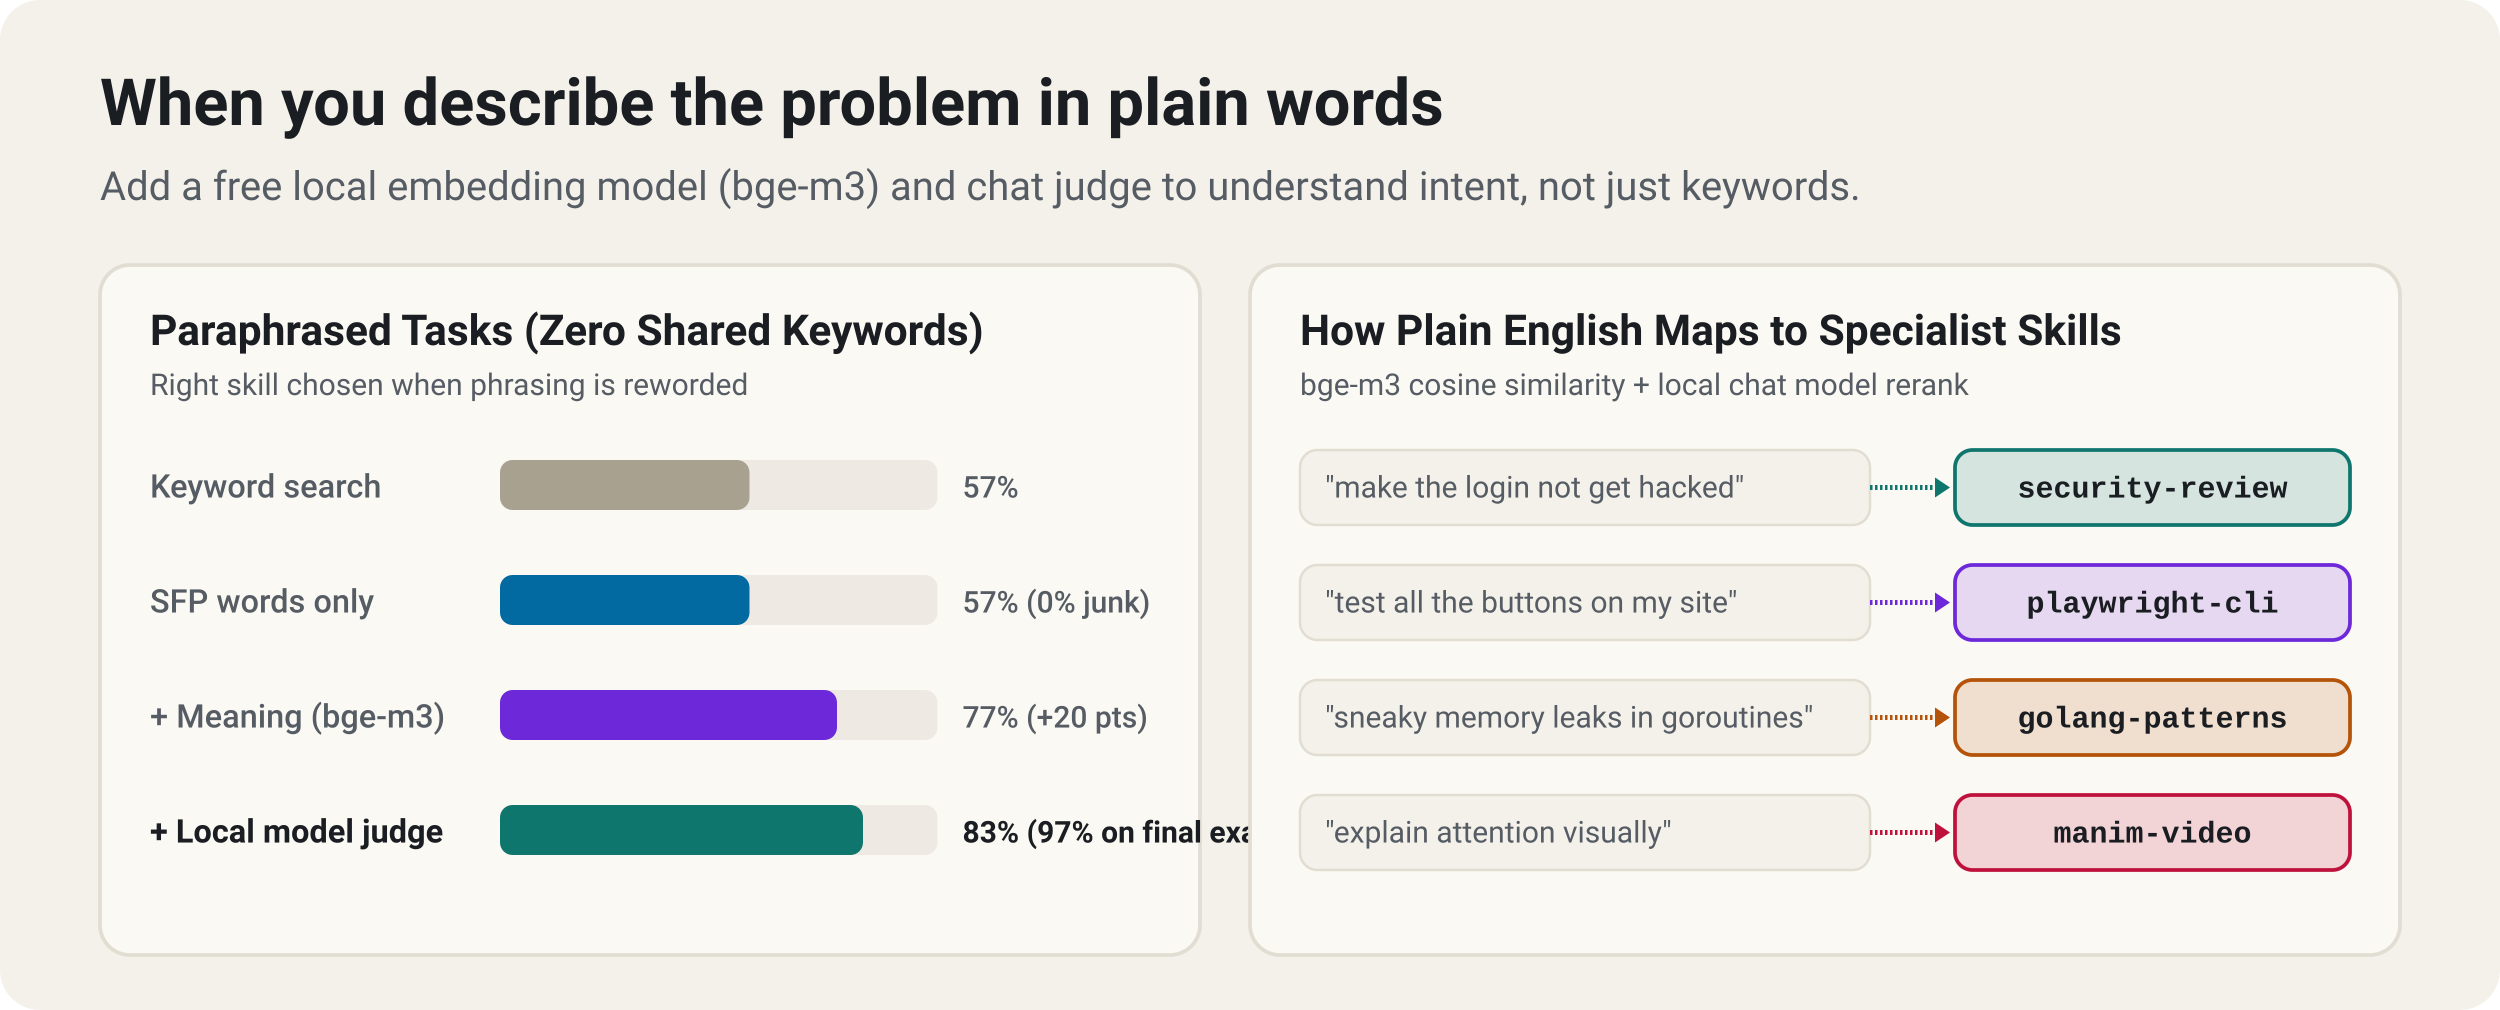
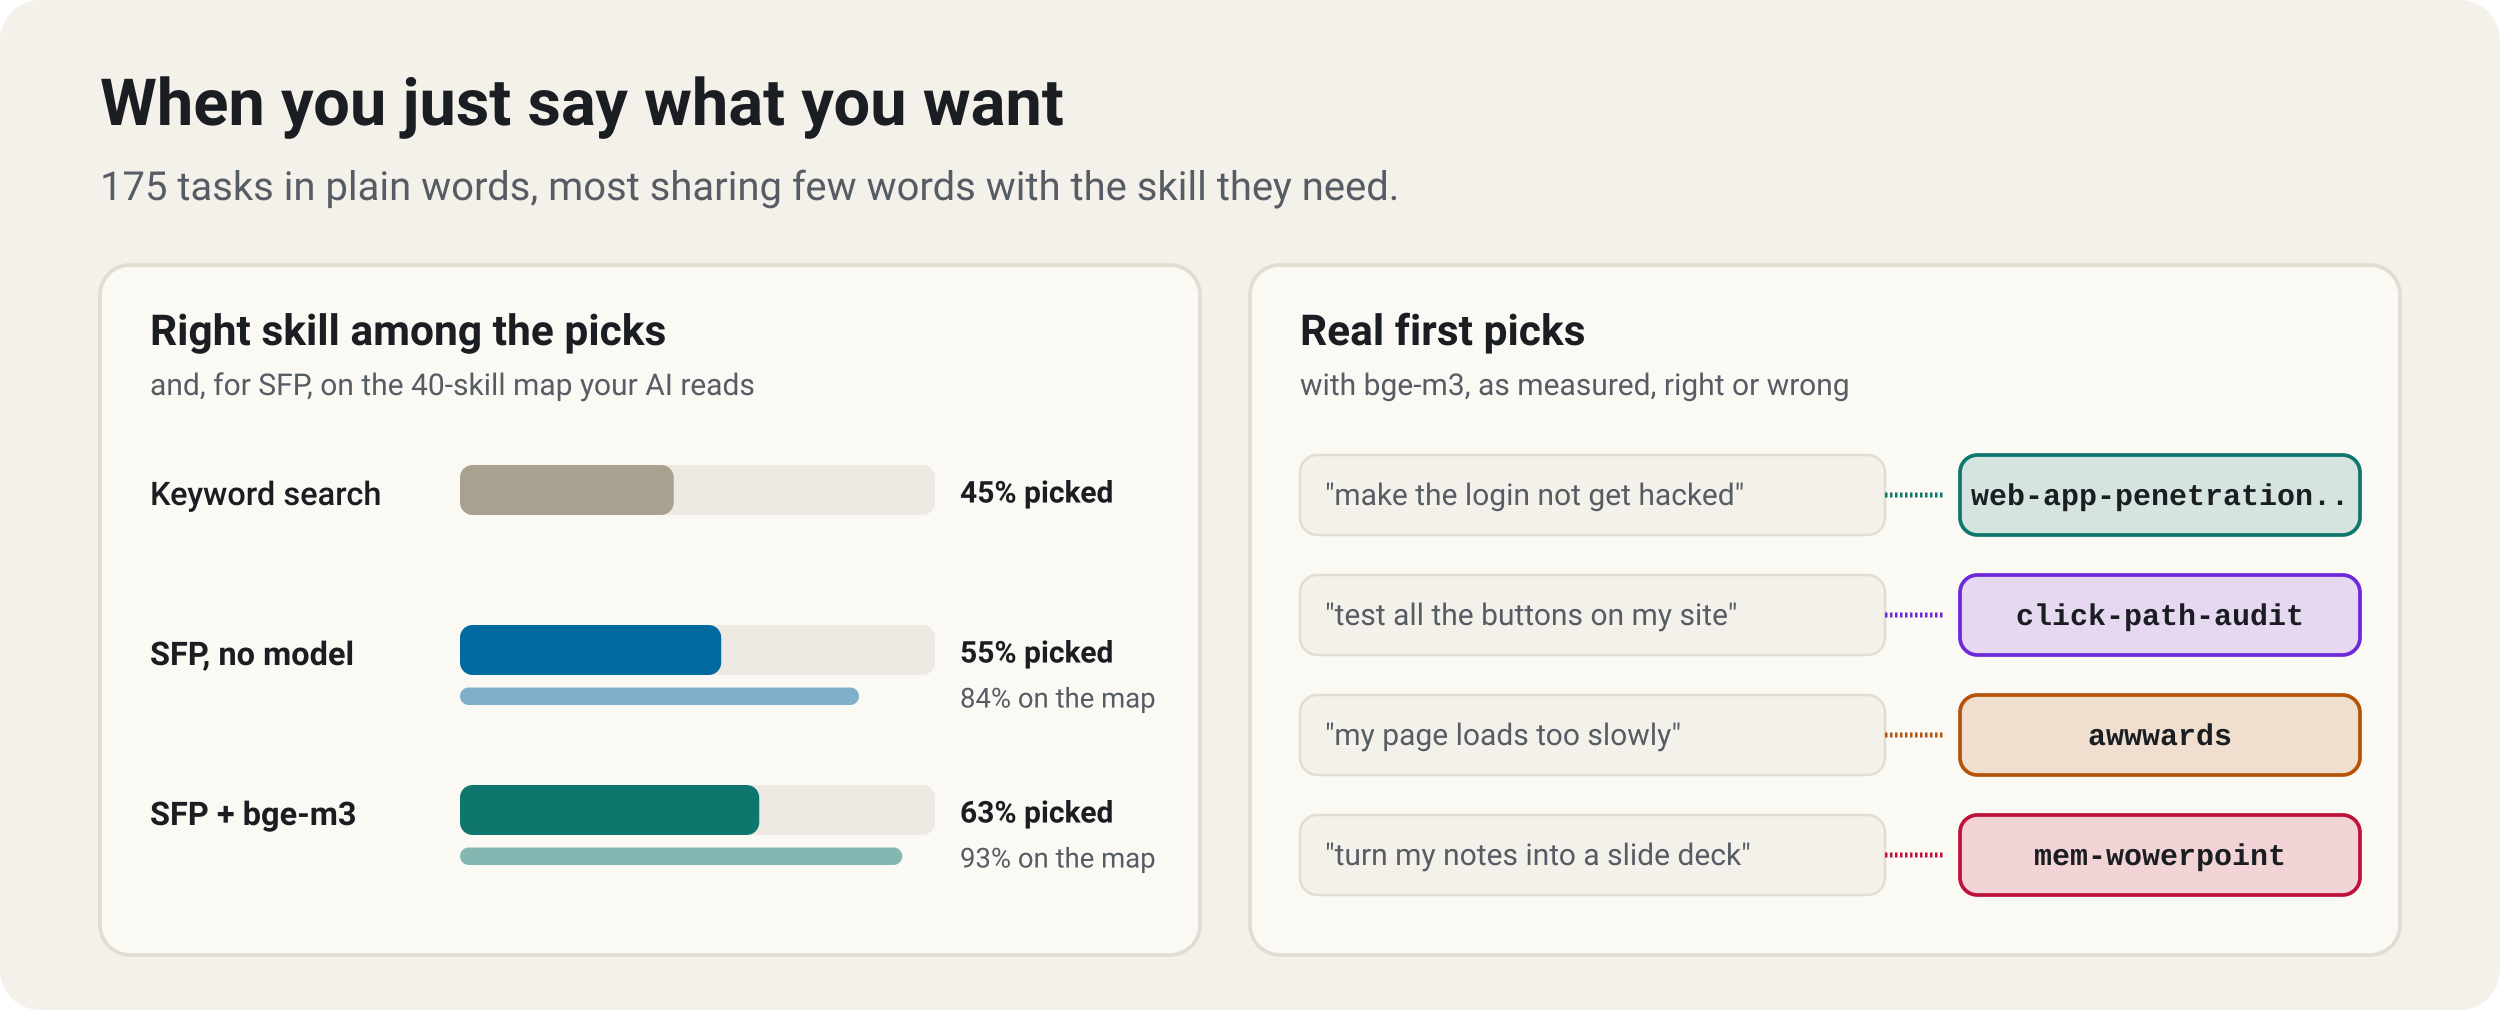
<svg xmlns="http://www.w3.org/2000/svg" width="1000" height="404" viewBox="0 0 1000 404" role="img" aria-labelledby="t d">
  <style>
text{font-family:ui-sans-serif, system-ui, -apple-system, 'Segoe UI', Roboto, 'Helvetica Neue', Arial, sans-serif}
.mono{font-family:ui-monospace, SFMono-Regular, 'SF Mono', Menlo, Consolas, 'Liberation Mono', monospace}
.draw{stroke-dasharray:1;stroke-dashoffset:0;animation:draw 1.1s cubic-bezier(.23,1,.32,1) both}
.rise{animation:rise .7s cubic-bezier(.23,1,.32,1) both}
.fade{animation:fade .8s ease-out both}
.grow{transform-box:fill-box;transform-origin:left center;animation:grow 1.1s cubic-bezier(.23,1,.32,1) both}
.pop{transform-box:fill-box;transform-origin:center;animation:pop .5s cubic-bezier(.23,1,.32,1) both}
.glow{animation:glow 2.6s ease-in-out infinite}
.blink{animation:blink 1s steps(1) infinite}
@keyframes draw{from{stroke-dashoffset:1}to{stroke-dashoffset:0}}
@keyframes rise{from{opacity:0;transform:translateY(10px)}to{opacity:1;transform:none}}
@keyframes fade{from{opacity:0}to{opacity:1}}
@keyframes grow{from{transform:scaleX(0)}to{transform:scaleX(1)}}
@keyframes pop{from{opacity:0;transform:scale(.6)}to{opacity:1;transform:scale(1)}}
@keyframes glow{0%,100%{opacity:.45}50%{opacity:1}}
@keyframes blink{0%{opacity:1}50%{opacity:0}}
@media (prefers-reduced-motion:reduce){*{animation:none!important}.pulse,.cover{display:none}}
</style>
  <rect width="1000" height="404" rx="16" fill="#f4f1ea" />
-   <text x="40" y="50" font-size="26" font-weight="700" fill="#1a1d21" text-anchor="start" class="rise">When you describe the problem in plain words</text>
-   <text x="40" y="80" font-size="16" font-weight="400" fill="#565c64" text-anchor="start" class="rise" style="animation-delay:0.10s">Add a free local embedding model (bge-m3) and chat judge to understand intent, not just keywords.</text>
+   <text x="40" y="50" font-size="26" font-weight="700" fill="#1a1d21" text-anchor="start" class="rise">When you just say what you want</text>
+   <text x="40" y="80" font-size="16" font-weight="400" fill="#565c64" text-anchor="start" class="rise" style="animation-delay:0.10s">175 tasks in plain words, most sharing few words with the skill they need.</text>
  <g class="rise" style="animation-delay:0.15s">
    <rect x="40" y="106" width="440" height="276" rx="12" fill="#fbf9f4" stroke="#e2ddd2" stroke-width="1.5" />
-     <text x="60" y="138" font-size="17" font-weight="700" fill="#1a1d21" text-anchor="start">Paraphrased Tasks (Zero Shared Keywords)</text>
-     <text x="60" y="158" font-size="12" font-weight="400" fill="#565c64" text-anchor="start">Right skill chosen when phrasing is reworded</text>
+     <text x="60" y="138" font-size="17" font-weight="700" fill="#1a1d21" text-anchor="start">Right skill among the picks</text>
+     <text x="60" y="158" font-size="12" font-weight="400" fill="#565c64" text-anchor="start">and, for SFP, on the 40-skill map your AI reads</text>
  </g>
-   <text x="60" y="199" font-size="13" font-weight="500" fill="#565c64" text-anchor="start" class="fade" style="animation-delay:0.30s">Keyword search</text>
-   <rect x="200" y="184" width="175" height="20" rx="5" fill="#e2ddd2" fill-opacity=".5" />
-   <rect class="grow" x="200" y="184" width="99.8" height="20" rx="5" fill="#a8a190" style="animation-delay:0.50s" />
-   <text x="385" y="199" font-size="12" font-weight="500" fill="#565c64" text-anchor="start" class="fade" style="animation-delay:0.90s">57%</text>
-   <text x="60" y="245" font-size="13" font-weight="500" fill="#565c64" text-anchor="start" class="fade" style="animation-delay:0.40s">SFP words only</text>
-   <rect x="200" y="230" width="175" height="20" rx="5" fill="#e2ddd2" fill-opacity=".5" />
-   <rect class="grow" x="200" y="230" width="99.8" height="20" rx="5" fill="#0369a1" style="animation-delay:0.64s" />
-   <text x="385" y="245" font-size="12" font-weight="500" fill="#565c64" text-anchor="start" class="fade" style="animation-delay:1.00s">57% (0% junk)</text>
-   <text x="60" y="291" font-size="13" font-weight="500" fill="#565c64" text-anchor="start" class="fade" style="animation-delay:0.50s">+ Meaning (bge-m3)</text>
-   <rect x="200" y="276" width="175" height="20" rx="5" fill="#e2ddd2" fill-opacity=".5" />
-   <rect class="grow" x="200" y="276" width="134.8" height="20" rx="5" fill="#6d28d9" style="animation-delay:0.78s" />
-   <text x="385" y="291" font-size="12" font-weight="500" fill="#565c64" text-anchor="start" class="fade" style="animation-delay:1.10s">77% (+20 pts)</text>
-   <text x="60" y="337" font-size="13" font-weight="700" fill="#1a1d21" text-anchor="start" class="fade" style="animation-delay:0.60s">+ Local model judge</text>
-   <rect x="200" y="322" width="175" height="20" rx="5" fill="#e2ddd2" fill-opacity=".5" />
-   <rect class="grow" x="200" y="322" width="145.2" height="20" rx="5" fill="#0f766e" style="animation-delay:0.92s" />
-   <text x="385" y="337" font-size="12" font-weight="700" fill="#1a1d21" text-anchor="start" class="fade" style="animation-delay:1.20s">83% (97% on final exam)</text>
+   <text x="60" y="202" font-size="13" font-weight="500" fill="#1a1d21" text-anchor="start" class="fade" style="animation-delay:0.30s">Keyword search</text>
+   <rect x="184" y="186" width="190" height="20" rx="5" fill="#e2ddd2" fill-opacity=".5" />
+   <rect class="grow" x="184" y="186" width="85.5" height="20" rx="5" fill="#a8a190" style="animation-delay:0.50s" />
+   <text x="384" y="201" font-size="12" font-weight="700" fill="#1a1d21" text-anchor="start" class="fade" style="animation-delay:0.90s">45% picked</text>
+   <text x="60" y="266" font-size="13" font-weight="700" fill="#1a1d21" text-anchor="start" class="fade" style="animation-delay:0.40s">SFP, no model</text>
+   <rect x="184" y="250" width="190" height="20" rx="5" fill="#e2ddd2" fill-opacity=".5" />
+   <rect class="grow" x="184" y="250" width="104.5" height="20" rx="5" fill="#0369a1" style="animation-delay:0.64s" />
+   <text x="384" y="265" font-size="12" font-weight="700" fill="#1a1d21" text-anchor="start" class="fade" style="animation-delay:1.00s">55% picked</text>
+   <rect class="grow" x="184" y="275" width="159.6" height="7" rx="3.5" fill="#0369a1" fill-opacity=".5" style="animation-delay:0.84s" />
+   <text x="384" y="283" font-size="11" font-weight="400" fill="#565c64" text-anchor="start" class="fade" style="animation-delay:1.10s">84% on the map</text>
+   <text x="60" y="330" font-size="13" font-weight="700" fill="#1a1d21" text-anchor="start" class="fade" style="animation-delay:0.50s">SFP + bge-m3</text>
+   <rect x="184" y="314" width="190" height="20" rx="5" fill="#e2ddd2" fill-opacity=".5" />
+   <rect class="grow" x="184" y="314" width="119.7" height="20" rx="5" fill="#0f766e" style="animation-delay:0.78s" />
+   <text x="384" y="329" font-size="12" font-weight="700" fill="#1a1d21" text-anchor="start" class="fade" style="animation-delay:1.10s">63% picked</text>
+   <rect class="grow" x="184" y="339" width="176.9" height="7" rx="3.5" fill="#0f766e" fill-opacity=".5" style="animation-delay:0.98s" />
+   <text x="384" y="347" font-size="11" font-weight="400" fill="#565c64" text-anchor="start" class="fade" style="animation-delay:1.20s">93% on the map</text>
  <g class="rise" style="animation-delay:0.25s">
    <rect x="500" y="106" width="460" height="276" rx="12" fill="#fbf9f4" stroke="#e2ddd2" stroke-width="1.5" />
-     <text x="520" y="138" font-size="17" font-weight="700" fill="#1a1d21" text-anchor="start">How Plain English Maps to Specialist Skills</text>
-     <text x="520" y="158" font-size="12" font-weight="400" fill="#565c64" text-anchor="start">bge-m3 cosine similarity + local chat model rerank</text>
+     <text x="520" y="138" font-size="17" font-weight="700" fill="#1a1d21" text-anchor="start">Real first picks</text>
+     <text x="520" y="158" font-size="12" font-weight="400" fill="#565c64" text-anchor="start">with bge-m3, as measured, right or wrong</text>
  </g>
  <g class="rise" style="animation-delay:0.45s">
-     <rect x="520" y="180" width="228" height="30" rx="7" fill="#f4f1ea" stroke="#e2ddd2" stroke-width="1" />
-     <text x="530" y="199" font-size="12" font-weight="400" fill="#565c64" text-anchor="start">"make the login not get hacked"</text>
-     <rect x="782" y="180" width="158" height="30" rx="7" fill="#0f766e" fill-opacity="0.16" stroke="#0f766e" stroke-width="1.5" />
-     <text x="861" y="199" font-size="12" font-weight="700" fill="#1a1d21" text-anchor="middle" class="mono">security-review</text>
+     <rect x="520" y="182" width="234" height="32" rx="7" fill="#f4f1ea" stroke="#e2ddd2" />
+     <text x="530" y="202" font-size="12" font-weight="400" fill="#565c64" text-anchor="start">"make the login not get hacked"</text>
+     <rect x="784" y="182" width="160" height="32" rx="7" fill="#0f766e" fill-opacity="0.16" stroke="#0f766e" stroke-width="1.5" />
+     <text x="864" y="202" font-size="12" font-weight="700" fill="#1a1d21" text-anchor="middle" class="mono">web-app-penetration..</text>
  </g>
-   <path class="draw" pathLength="1" d="M748 195 H776" stroke="#0f766e" stroke-width="2" fill="none" style="animation-delay:0.70s" />
-   <path class="fade" d="M780 195 l-6 -4 v8 z" fill="#0f766e" style="animation-delay:1.00s" />
+   <path class="draw" pathLength="1" d="M754 198 H778" stroke="#0f766e" stroke-width="2" fill="none" style="animation-delay:0.70s" />
  <circle class="pulse" r="4" fill="#0f766e" opacity="0">
-     <animateMotion path="M748 195 H776" dur="1.8s" begin="1.5s" repeatCount="indefinite" />
+     <animateMotion path="M754 198 H778" dur="1.8s" begin="1.5s" repeatCount="indefinite" />
    <animate attributeName="opacity" values="0;1;1;0" keyTimes="0;.1;.85;1" dur="1.8s" begin="1.5s" repeatCount="indefinite" />
  </circle>
  <g class="rise" style="animation-delay:0.59s">
-     <rect x="520" y="226" width="228" height="30" rx="7" fill="#f4f1ea" stroke="#e2ddd2" stroke-width="1" />
-     <text x="530" y="245" font-size="12" font-weight="400" fill="#565c64" text-anchor="start">"test all the buttons on my site"</text>
-     <rect x="782" y="226" width="158" height="30" rx="7" fill="#6d28d9" fill-opacity="0.16" stroke="#6d28d9" stroke-width="1.5" />
-     <text x="861" y="245" font-size="12" font-weight="700" fill="#1a1d21" text-anchor="middle" class="mono">playwright-cli</text>
+     <rect x="520" y="230" width="234" height="32" rx="7" fill="#f4f1ea" stroke="#e2ddd2" />
+     <text x="530" y="250" font-size="12" font-weight="400" fill="#565c64" text-anchor="start">"test all the buttons on my site"</text>
+     <rect x="784" y="230" width="160" height="32" rx="7" fill="#6d28d9" fill-opacity="0.16" stroke="#6d28d9" stroke-width="1.5" />
+     <text x="864" y="250" font-size="12" font-weight="700" fill="#1a1d21" text-anchor="middle" class="mono">click-path-audit</text>
  </g>
-   <path class="draw" pathLength="1" d="M748 241 H776" stroke="#6d28d9" stroke-width="2" fill="none" style="animation-delay:0.84s" />
-   <path class="fade" d="M780 241 l-6 -4 v8 z" fill="#6d28d9" style="animation-delay:1.14s" />
+   <path class="draw" pathLength="1" d="M754 246 H778" stroke="#6d28d9" stroke-width="2" fill="none" style="animation-delay:0.84s" />
  <circle class="pulse" r="4" fill="#6d28d9" opacity="0">
-     <animateMotion path="M748 241 H776" dur="1.8s" begin="1.8s" repeatCount="indefinite" />
+     <animateMotion path="M754 246 H778" dur="1.8s" begin="1.8s" repeatCount="indefinite" />
    <animate attributeName="opacity" values="0;1;1;0" keyTimes="0;.1;.85;1" dur="1.8s" begin="1.8s" repeatCount="indefinite" />
  </circle>
  <g class="rise" style="animation-delay:0.73s">
-     <rect x="520" y="272" width="228" height="30" rx="7" fill="#f4f1ea" stroke="#e2ddd2" stroke-width="1" />
-     <text x="530" y="291" font-size="12" font-weight="400" fill="#565c64" text-anchor="start">"sneaky memory leaks in goroutines"</text>
-     <rect x="782" y="272" width="158" height="30" rx="7" fill="#b45309" fill-opacity="0.16" stroke="#b45309" stroke-width="1.5" />
-     <text x="861" y="291" font-size="12" font-weight="700" fill="#1a1d21" text-anchor="middle" class="mono">golang-patterns</text>
+     <rect x="520" y="278" width="234" height="32" rx="7" fill="#f4f1ea" stroke="#e2ddd2" />
+     <text x="530" y="298" font-size="12" font-weight="400" fill="#565c64" text-anchor="start">"my page loads too slowly"</text>
+     <rect x="784" y="278" width="160" height="32" rx="7" fill="#b45309" fill-opacity="0.16" stroke="#b45309" stroke-width="1.5" />
+     <text x="864" y="298" font-size="12" font-weight="700" fill="#1a1d21" text-anchor="middle" class="mono">awwwards</text>
  </g>
-   <path class="draw" pathLength="1" d="M748 287 H776" stroke="#b45309" stroke-width="2" fill="none" style="animation-delay:0.98s" />
-   <path class="fade" d="M780 287 l-6 -4 v8 z" fill="#b45309" style="animation-delay:1.28s" />
+   <path class="draw" pathLength="1" d="M754 294 H778" stroke="#b45309" stroke-width="2" fill="none" style="animation-delay:0.98s" />
  <circle class="pulse" r="4" fill="#b45309" opacity="0">
-     <animateMotion path="M748 287 H776" dur="1.8s" begin="2.1s" repeatCount="indefinite" />
+     <animateMotion path="M754 294 H778" dur="1.8s" begin="2.1s" repeatCount="indefinite" />
    <animate attributeName="opacity" values="0;1;1;0" keyTimes="0;.1;.85;1" dur="1.8s" begin="2.1s" repeatCount="indefinite" />
  </circle>
  <g class="rise" style="animation-delay:0.87s">
-     <rect x="520" y="318" width="228" height="30" rx="7" fill="#f4f1ea" stroke="#e2ddd2" stroke-width="1" />
-     <text x="530" y="337" font-size="12" font-weight="400" fill="#565c64" text-anchor="start">"explain attention visually"</text>
-     <rect x="782" y="318" width="158" height="30" rx="7" fill="#be123c" fill-opacity="0.16" stroke="#be123c" stroke-width="1.5" />
-     <text x="861" y="337" font-size="12" font-weight="700" fill="#1a1d21" text-anchor="middle" class="mono">manim-video</text>
+     <rect x="520" y="326" width="234" height="32" rx="7" fill="#f4f1ea" stroke="#e2ddd2" />
+     <text x="530" y="346" font-size="12" font-weight="400" fill="#565c64" text-anchor="start">"turn my notes into a slide deck"</text>
+     <rect x="784" y="326" width="160" height="32" rx="7" fill="#be123c" fill-opacity="0.16" stroke="#be123c" stroke-width="1.5" />
+     <text x="864" y="346" font-size="12" font-weight="700" fill="#1a1d21" text-anchor="middle" class="mono">mem-wowerpoint</text>
  </g>
-   <path class="draw" pathLength="1" d="M748 333 H776" stroke="#be123c" stroke-width="2" fill="none" style="animation-delay:1.12s" />
-   <path class="fade" d="M780 333 l-6 -4 v8 z" fill="#be123c" style="animation-delay:1.42s" />
+   <path class="draw" pathLength="1" d="M754 342 H778" stroke="#be123c" stroke-width="2" fill="none" style="animation-delay:1.12s" />
  <circle class="pulse" r="4" fill="#be123c" opacity="0">
-     <animateMotion path="M748 333 H776" dur="1.8s" begin="2.4s" repeatCount="indefinite" />
+     <animateMotion path="M754 342 H778" dur="1.8s" begin="2.4s" repeatCount="indefinite" />
    <animate attributeName="opacity" values="0;1;1;0" keyTimes="0;.1;.85;1" dur="1.8s" begin="2.4s" repeatCount="indefinite" />
  </circle>
</svg>
